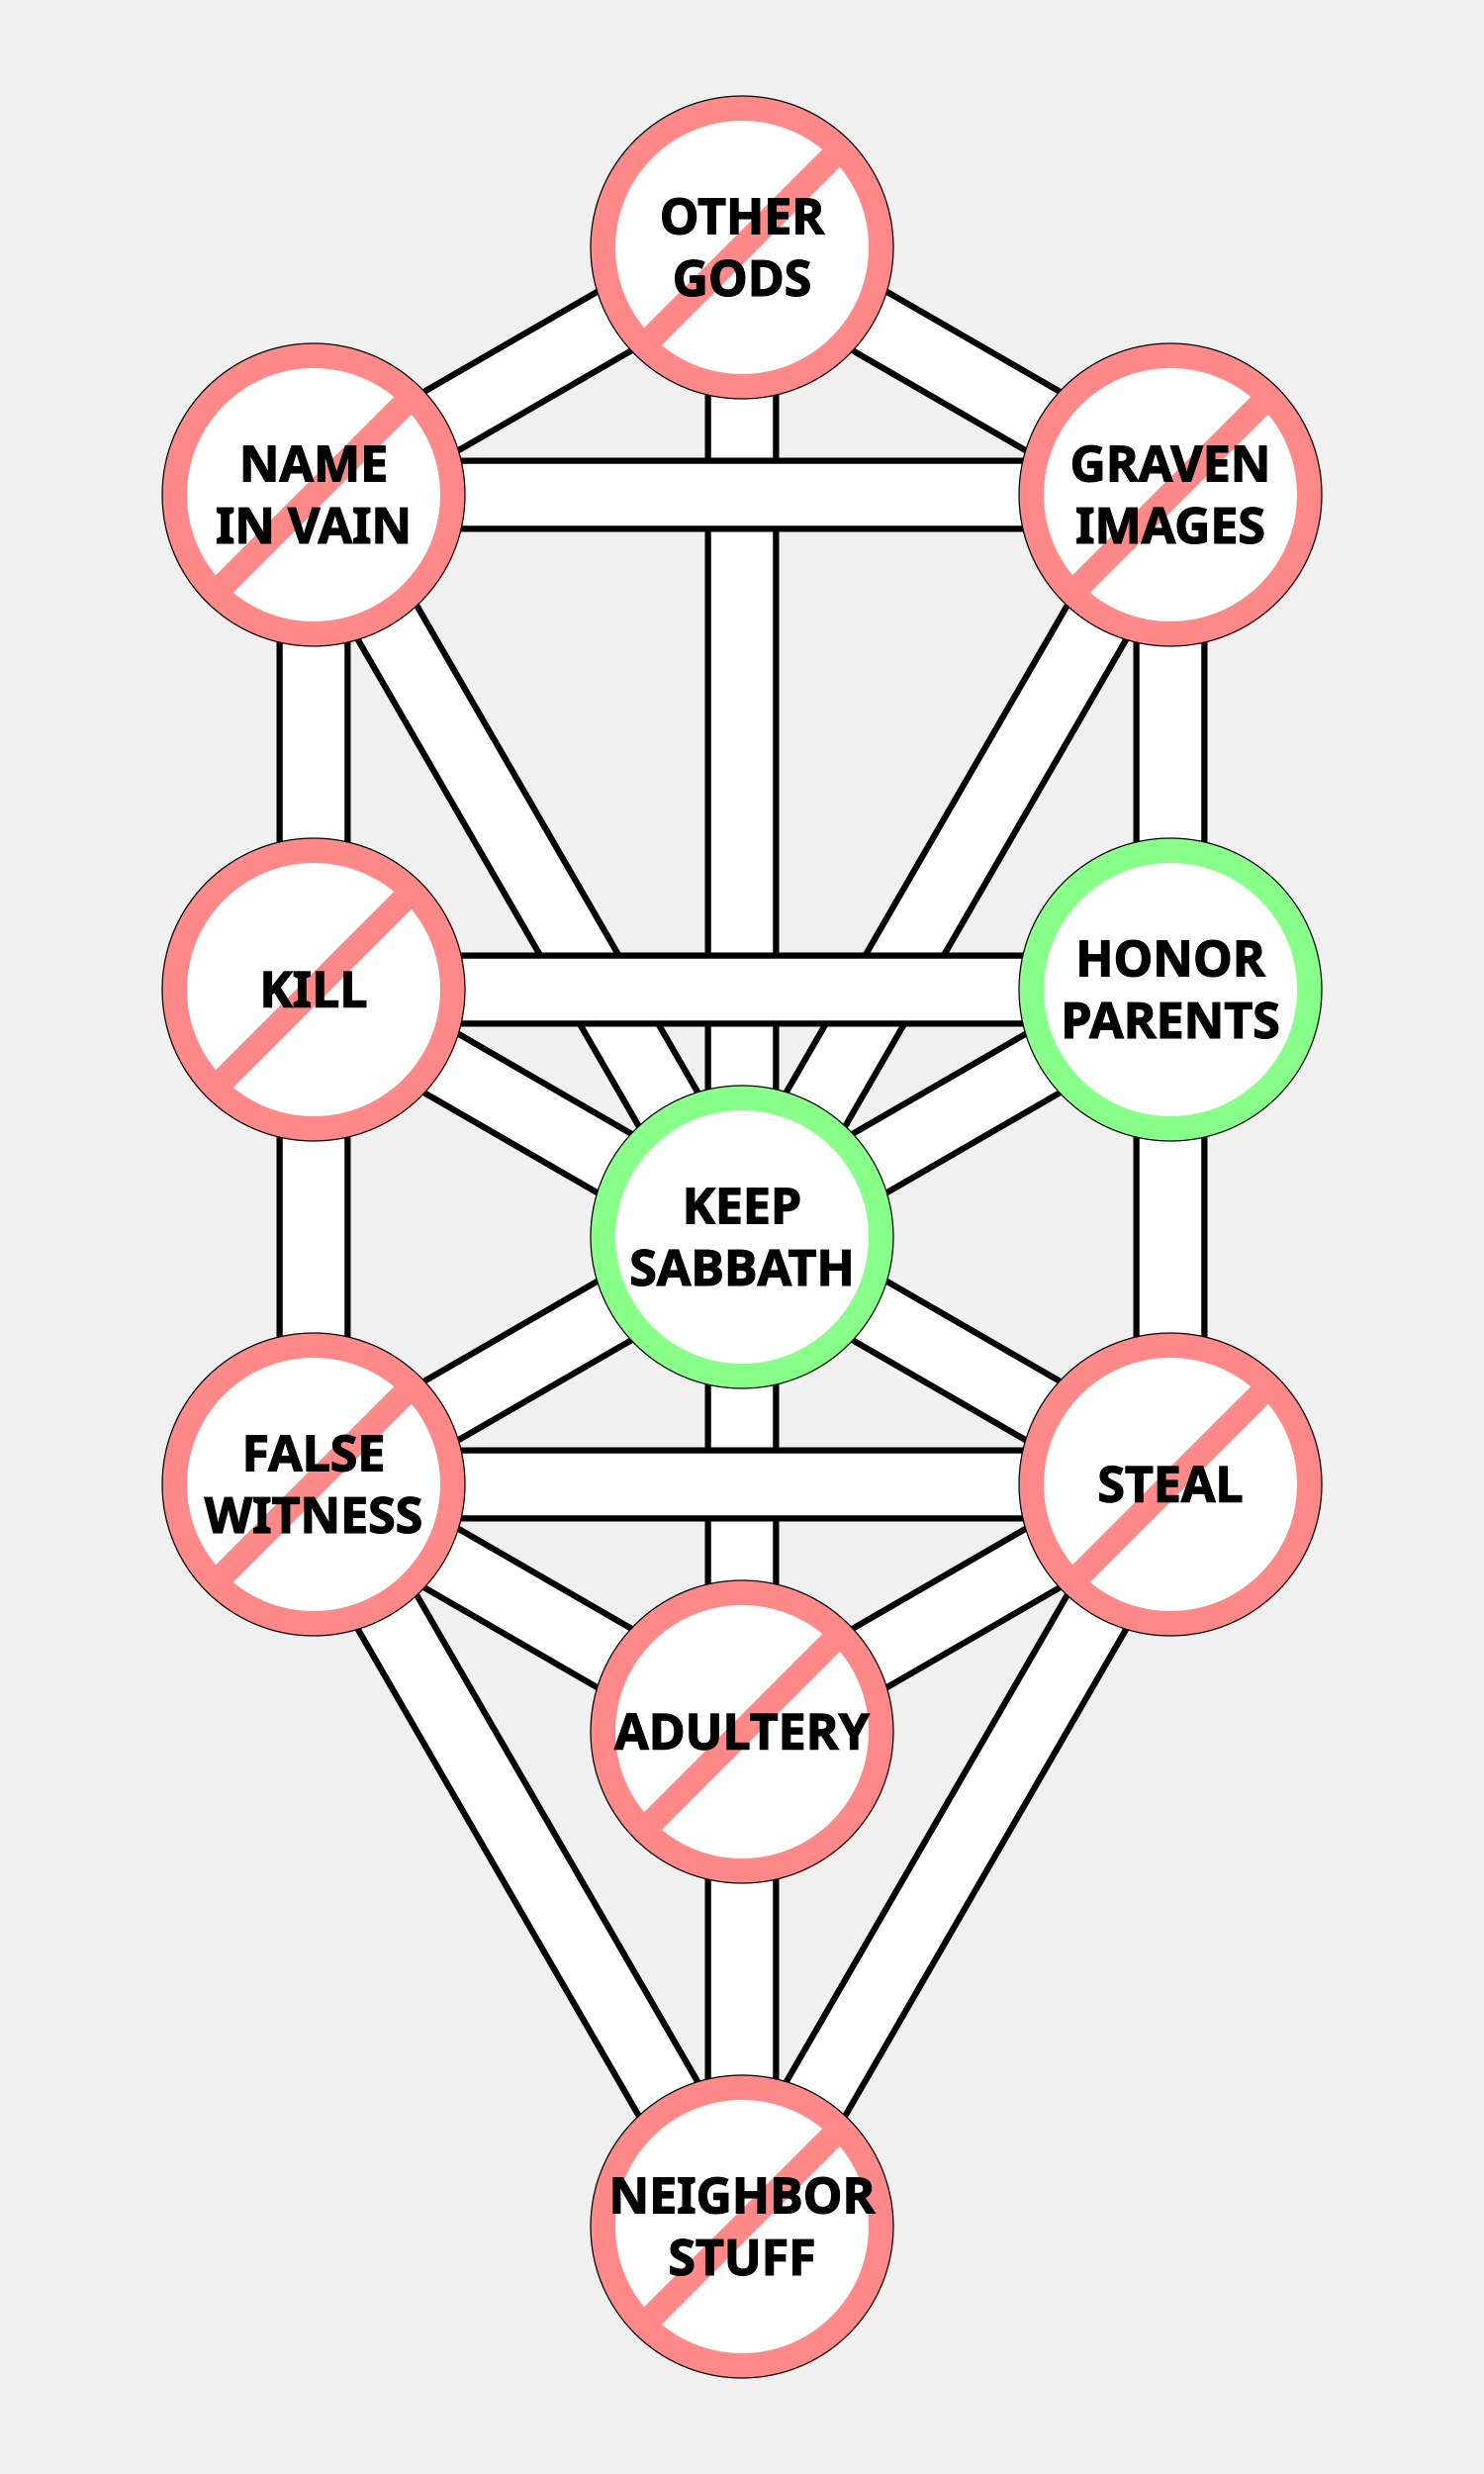
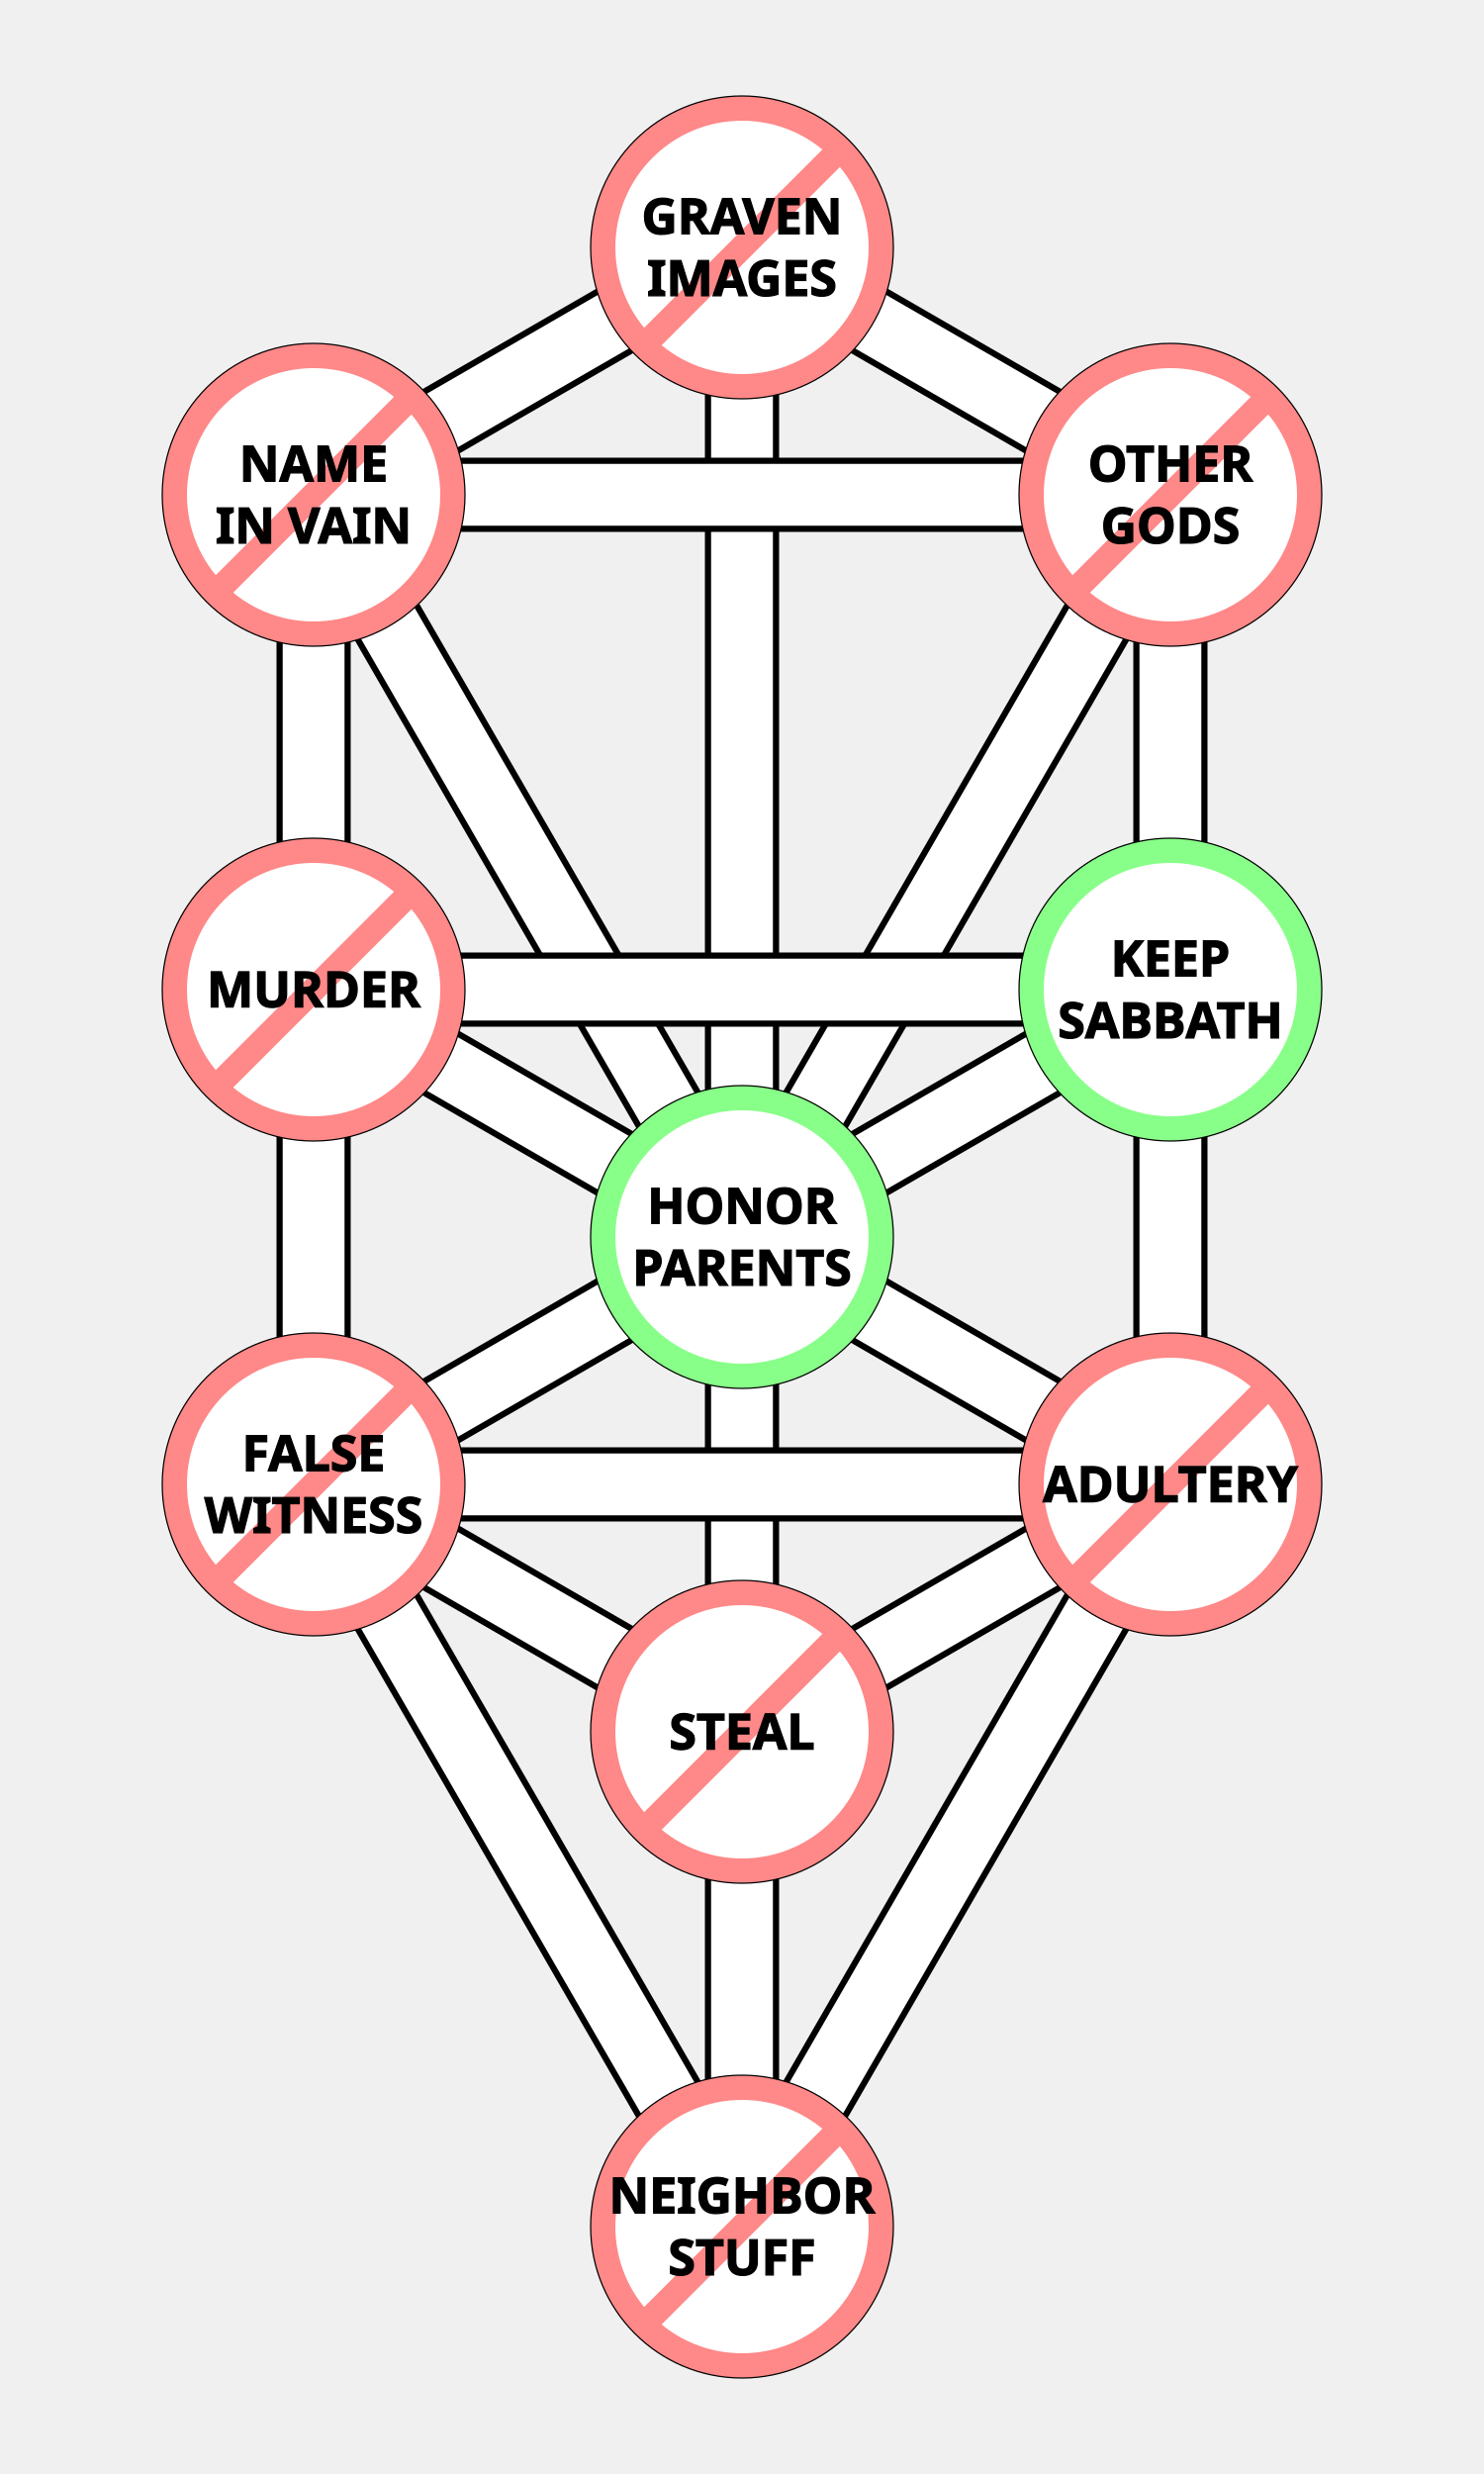
<svg xmlns="http://www.w3.org/2000/svg" xmlns:xlink="http://www.w3.org/1999/xlink" version="1.2" width="600" height="1000" viewBox="-600 -1000 1200 2000" preserveAspectRatio="xMinYMin meet">
  <style type="text/css">

   g.midtext text {
      text-anchor: middle; 
      dominant-baseline: middle; 
   } 
   g.midtext textPath { 
      text-anchor: start; 
      dominant-baseline: middle; 
   }

</style>
  <defs>
    <g id="yes-sephira">
      <circle r="112.407" stroke="#88ff88" stroke-width="20" fill="white" />
      <circle r="122.407" stroke="black" stroke-width="1" fill="none" />
    </g>
    <g id="no-sephira">
      <circle r="112.407" stroke="#ff8888" stroke-width="20" fill="white" />
      <path stroke="#ff8888" stroke-width="20" d="M-86,86L86,-86" />
      <circle r="122.407" stroke="black" stroke-width="1" fill="none" />
    </g>
    <path id="path-11" fill="none" d="M0,-800 L 346.41,-600" />
    <path id="path-12" fill="none" d="M-346.41,-600 L0,-800" />
    <path id="path-13" fill="none" d="M0,-800 L 0,0" />
    <path id="path-14" fill="none" d="M-346.41,-600 L346.41,-600" />
    <path id="path-15" fill="none" d="M0,0 L346.41,-600" />
    <path id="path-16" fill="none" d="M346.41,-600 L346.41,-200" />
    <path id="path-17" fill="none" d="M-346.41,-600 L0,0" />
    <path id="path-18" fill="none" d="M-346.41,-600 L-346.41,-200" />
    <path id="path-19" fill="none" d="M-346.41,-200 L346.41,-200" />
    <path id="path-20" fill="none" d="M0,0 L346.41,-200" />
    <path id="path-21" fill="none" d="M346.41,-200 L346.41,200" />
    <path id="path-22" fill="none" d="M-346.41,-200 L0,0" />
    <path id="path-23" fill="none" d="M-346.41,-200 L-346.41,200" />
    <path id="path-24" fill="none" d="M0,0 L346.41,200" />
    <path id="path-25" fill="none" d="M0,0 L0,400" />
    <path id="path-26" fill="none" d="M-346.41,200 L0,0" />
    <path id="path-27" fill="none" d="M-346.41,200 L346.41,200" />
    <path id="path-28" fill="none" d="M0,400 L346.41,200" />
    <path id="path-29" fill="none" d="M0,800 L346.41,200" />
    <path id="path-30" fill="none" d="M-346.41,200 L0,400" />
    <path id="path-31" fill="none" d="M-346.41,200 L0,800" />
    <path id="path-32" fill="none" d="M0,400 L0,800" />
  </defs>
  <g>
    <use xlink:href="#path-11" stroke="black" stroke-width="60" />
    <use xlink:href="#path-11" stroke="white" stroke-width="50" />
    <use xlink:href="#path-12" stroke="black" stroke-width="60" />
    <use xlink:href="#path-12" stroke="white" stroke-width="50" />
    <use xlink:href="#path-13" stroke="black" stroke-width="60" />
    <use xlink:href="#path-13" stroke="white" stroke-width="50" />
    <use xlink:href="#path-14" stroke="black" stroke-width="60" />
    <use xlink:href="#path-14" stroke="white" stroke-width="50" />
    <use xlink:href="#path-15" stroke="black" stroke-width="60" />
    <use xlink:href="#path-15" stroke="white" stroke-width="50" />
    <use xlink:href="#path-16" stroke="black" stroke-width="60" />
    <use xlink:href="#path-16" stroke="white" stroke-width="50" />
    <use xlink:href="#path-17" stroke="black" stroke-width="60" />
    <use xlink:href="#path-17" stroke="white" stroke-width="50" />
    <use xlink:href="#path-18" stroke="black" stroke-width="60" />
    <use xlink:href="#path-18" stroke="white" stroke-width="50" />
    <use xlink:href="#path-19" stroke="black" stroke-width="60" />
    <use xlink:href="#path-19" stroke="white" stroke-width="50" />
    <use xlink:href="#path-20" stroke="black" stroke-width="60" />
    <use xlink:href="#path-20" stroke="white" stroke-width="50" />
    <use xlink:href="#path-21" stroke="black" stroke-width="60" />
    <use xlink:href="#path-21" stroke="white" stroke-width="50" />
    <use xlink:href="#path-22" stroke="black" stroke-width="60" />
    <use xlink:href="#path-22" stroke="white" stroke-width="50" />
    <use xlink:href="#path-23" stroke="black" stroke-width="60" />
    <use xlink:href="#path-23" stroke="white" stroke-width="50" />
    <use xlink:href="#path-24" stroke="black" stroke-width="60" />
    <use xlink:href="#path-24" stroke="white" stroke-width="50" />
    <use xlink:href="#path-25" stroke="black" stroke-width="60" />
    <use xlink:href="#path-25" stroke="white" stroke-width="50" />
    <use xlink:href="#path-26" stroke="black" stroke-width="60" />
    <use xlink:href="#path-26" stroke="white" stroke-width="50" />
    <use xlink:href="#path-27" stroke="black" stroke-width="60" />
    <use xlink:href="#path-27" stroke="white" stroke-width="50" />
    <use xlink:href="#path-28" stroke="black" stroke-width="60" />
    <use xlink:href="#path-28" stroke="white" stroke-width="50" />
    <use xlink:href="#path-29" stroke="black" stroke-width="60" />
    <use xlink:href="#path-29" stroke="white" stroke-width="50" />
    <use xlink:href="#path-30" stroke="black" stroke-width="60" />
    <use xlink:href="#path-30" stroke="white" stroke-width="50" />
    <use xlink:href="#path-31" stroke="black" stroke-width="60" />
    <use xlink:href="#path-31" stroke="white" stroke-width="50" />
    <use xlink:href="#path-32" stroke="black" stroke-width="60" />
    <use xlink:href="#path-32" stroke="white" stroke-width="50" />
  </g>
  <g>
    <use xlink:href="#no-sephira" transform="translate(0 -800)" />
    <use xlink:href="#no-sephira" transform="translate(346.41,-600)" />
    <use xlink:href="#no-sephira" transform="translate(-346.41,-600)" />
    <use xlink:href="#yes-sephira" transform="translate(346.41,-200)" />
    <use xlink:href="#no-sephira" transform="translate(-346.41,-200)" />
    <use xlink:href="#yes-sephira" transform="translate(0,0)" />
    <use xlink:href="#no-sephira" transform="translate(346.41,200)" />
    <use xlink:href="#no-sephira" transform="translate(-346.41,200)" />
    <use xlink:href="#no-sephira" transform="translate(0,400)" />
    <use xlink:href="#no-sephira" transform="translate(0,800)" />
  </g>
  <g class="midtext" fill="black" stroke="black" stroke-width="1" font-weight="bold" font-size="40" font-family="verdana, sans-serif">
-     <text x="0" y="-825">OTHER</text>
-     <text x="0" y="-775">GODS</text>
-     <text x="346.41" y="-625">GRAVEN</text>
-     <text x="346.41" y="-575">IMAGES</text>
+     <text x="0" y="-825">GRAVEN</text>
+     <text x="0" y="-775">IMAGES</text>
+     <text x="346.41" y="-625">OTHER</text>
+     <text x="346.41" y="-575">GODS</text>
    <text x="-346.41" y="-625">NAME</text>
    <text x="-346.41" y="-575">IN VAIN</text>
-     <text x="346.41" y="-225">HONOR</text>
-     <text x="346.41" y="-175">PARENTS</text>
-     <text x="-346.41" y="-200">KILL</text>
-     <text x="0" y="-25">KEEP</text>
-     <text x="0" y="25">SABBATH</text>
-     <text x="346.41" y="200">STEAL</text>
+     <text x="346.41" y="-225">KEEP</text>
+     <text x="346.41" y="-175">SABBATH</text>
+     <text x="-346.41" y="-200">MURDER</text>
+     <text x="0" y="-25">HONOR</text>
+     <text x="0" y="25">PARENTS</text>
+     <text x="346.41" y="200">ADULTERY</text>
    <text x="-346.41" y="175">FALSE</text>
    <text x="-346.41" y="225">WITNESS</text>
-     <text x="0" y="400">ADULTERY</text>
+     <text x="0" y="400">STEAL</text>
    <text x="0" y="775">NEIGHBOR</text>
    <text x="0" y="825">STUFF</text>
  </g>
</svg>
